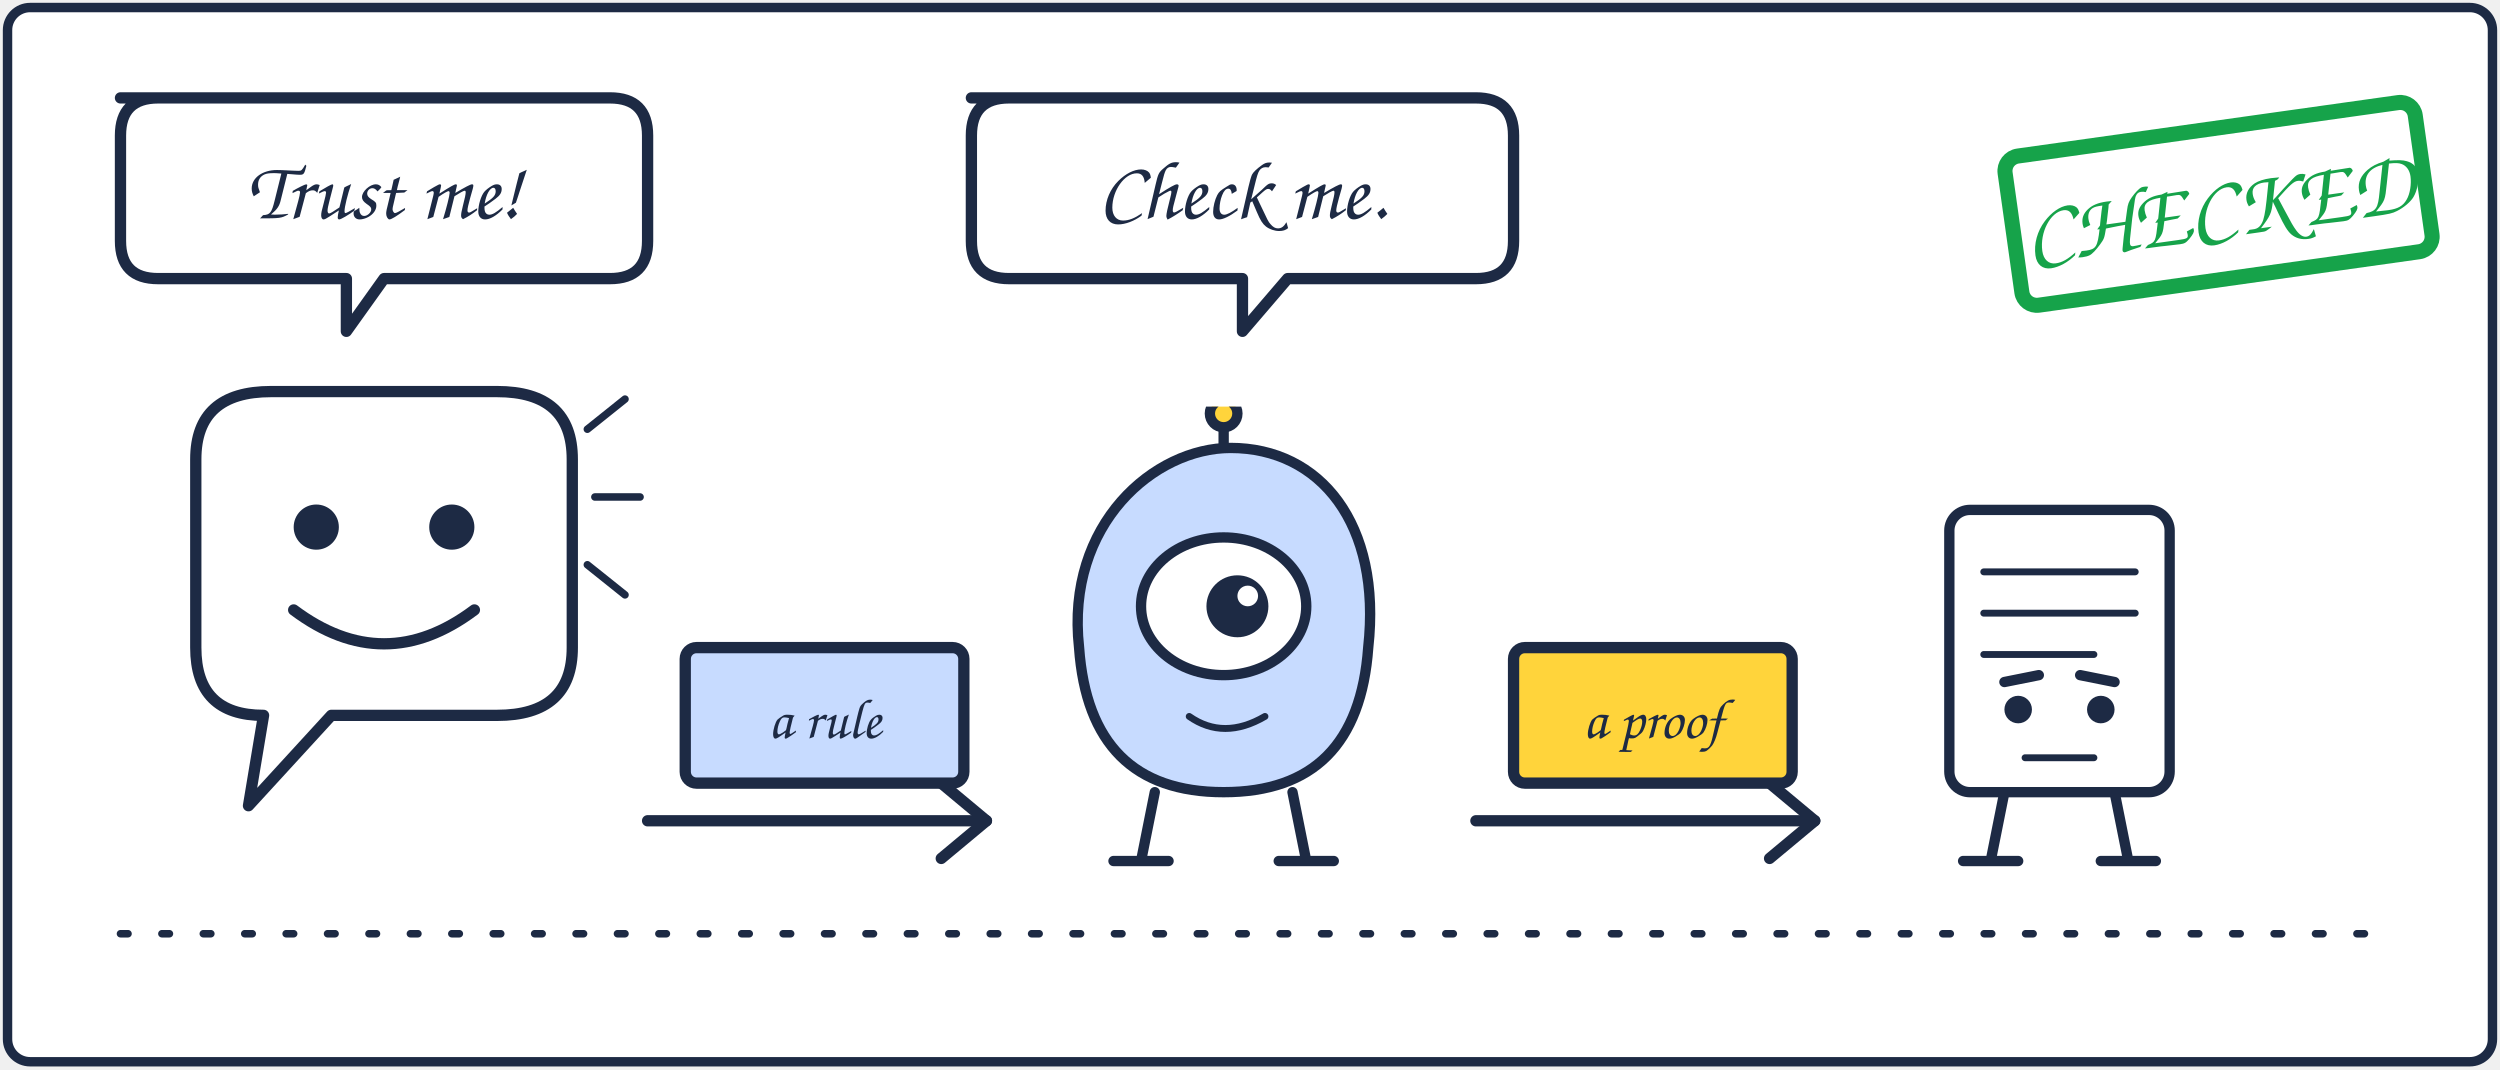
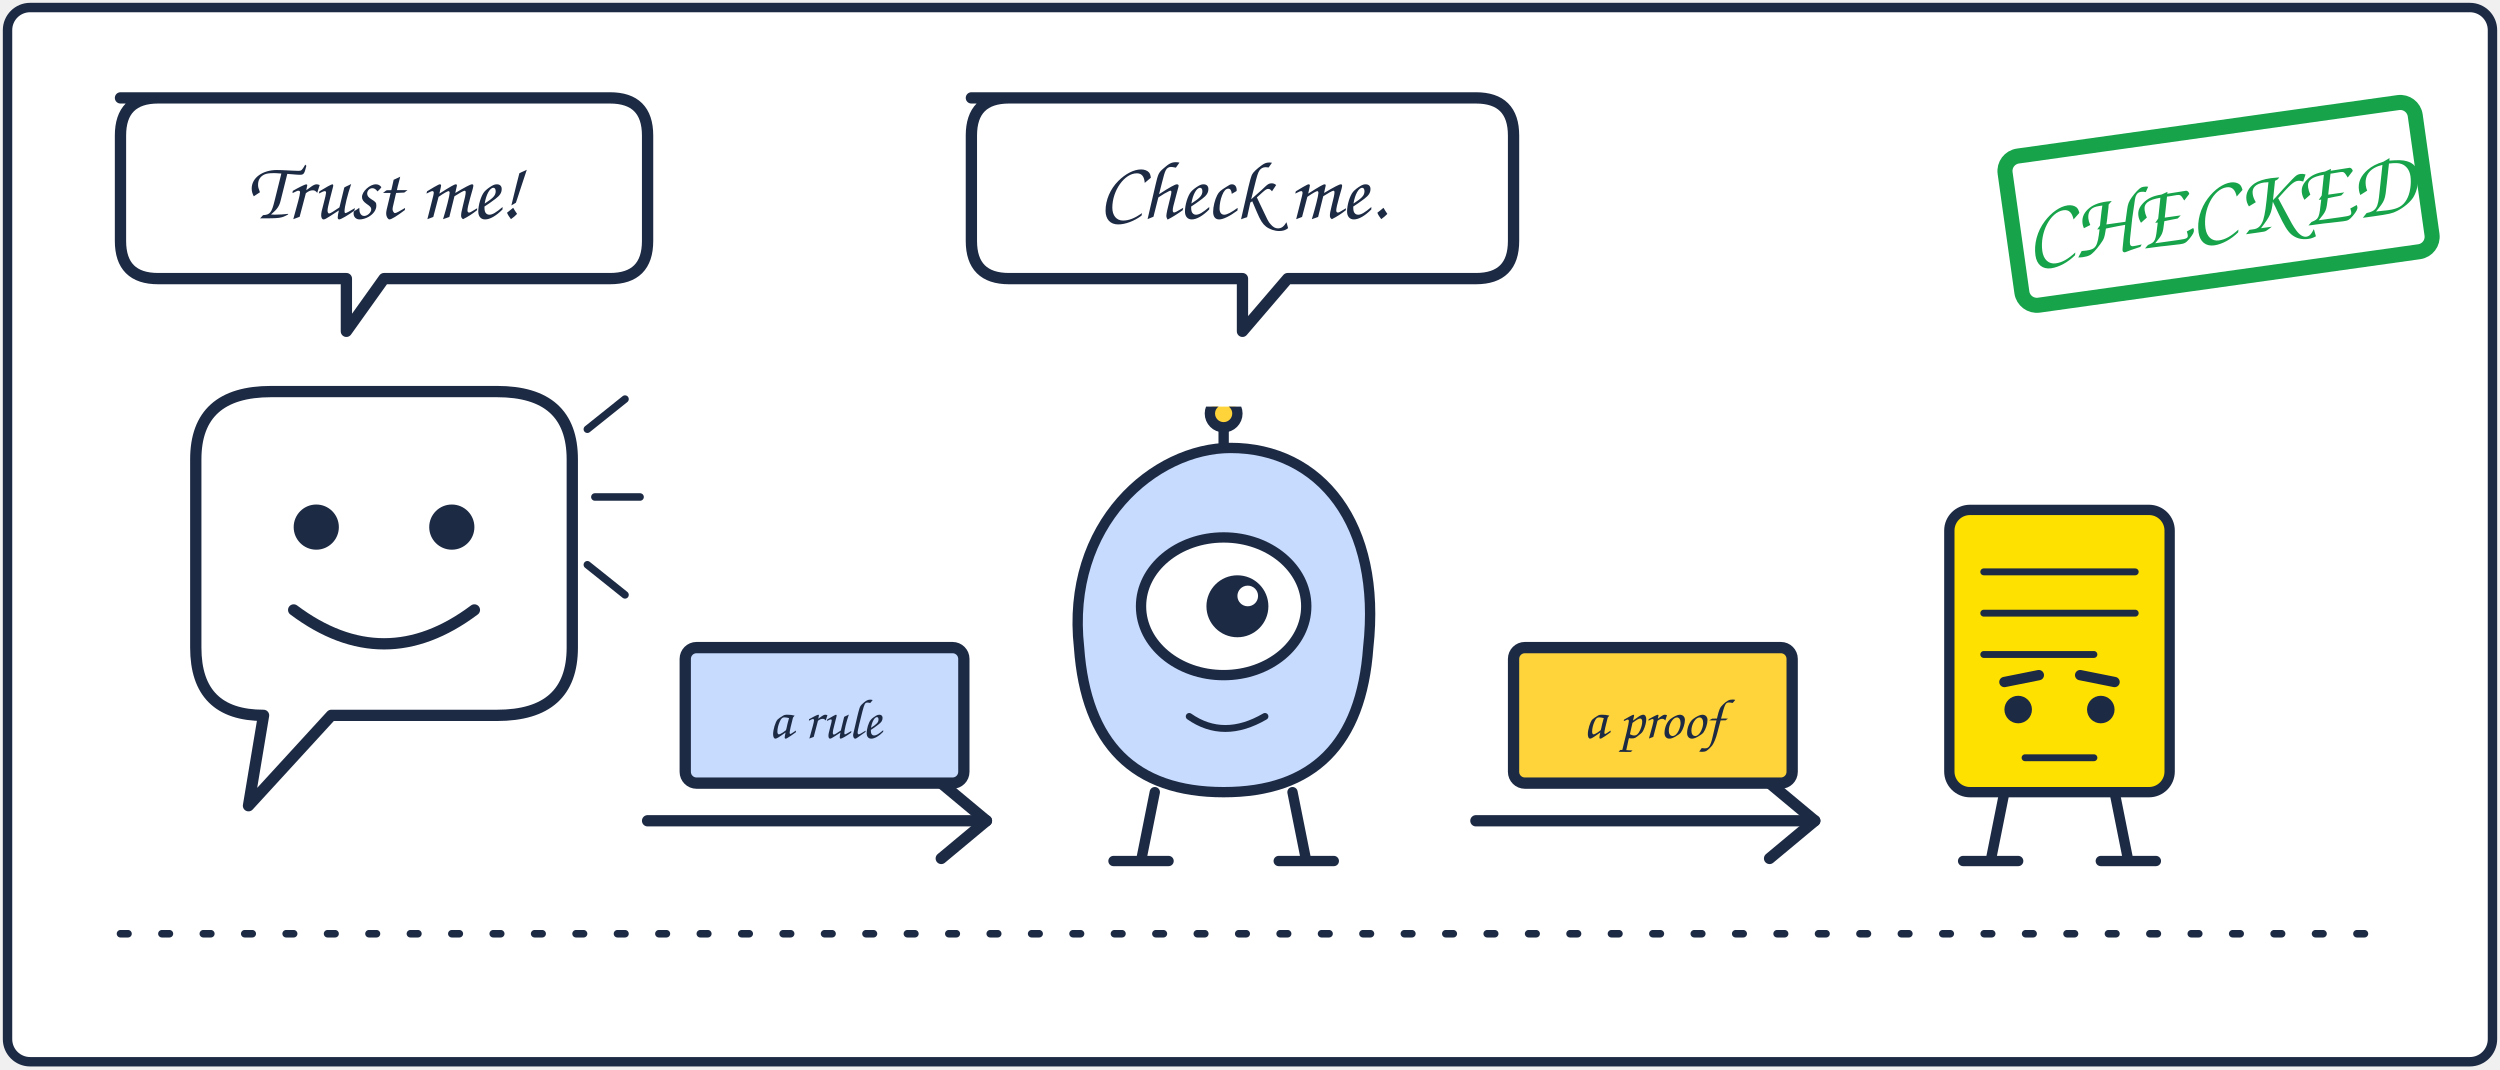
<svg xmlns="http://www.w3.org/2000/svg" viewBox="-12 -12 664 284" width="664" height="284" role="img">
  <style>
  .ln { fill: none; stroke: #1d2a44; stroke-width: 3; stroke-linecap: round; stroke-linejoin: round; }
  .thin { stroke-width: 2; }
  .inkf { fill: #1d2a44; }
  .paperf { fill: #ffffff; stroke: #1d2a44; stroke-width: 3; stroke-linejoin: round; }
  .skyf { fill: #c7dbff; stroke: #1d2a44; stroke-width: 3; stroke-linejoin: round; }
  .hif { fill: #ffd43b; stroke: #1d2a44; stroke-width: 3; stroke-linejoin: round; }
  .okl { fill: none; stroke: #16a34a; stroke-width: 4; stroke-linejoin: round; }
  .nol { fill: none; stroke: #dc2626; stroke-width: 4; stroke-linejoin: round; }
  .hand { font-family: "Patrick Hand", "Comic Neue", "Comic Sans MS", "Chalkboard SE", cursive; fill: #1d2a44; }
  .handok { font-family: "Patrick Hand", "Comic Neue", "Comic Sans MS", "Chalkboard SE", cursive; fill: #16a34a; }
  .handno { font-family: "Patrick Hand", "Comic Neue", "Comic Sans MS", "Chalkboard SE", cursive; fill: #dc2626; }
  .mono { font-family: "JetBrains Mono", Menlo, Consolas, monospace; fill: #1d2a44; }
</style>
  <defs>
    <symbol id="mind" viewBox="0 0 120 140">
      <path class="skyf" d="M18 70 C14 34 40 12 62 12 C88 12 106 34 102 70 C100 98 86 112 60 112 C34 112 20 98 18 70 Z" />
      <ellipse class="paperf" cx="60" cy="58" rx="24" ry="20" />
      <g class="blink">
        <circle class="inkf" cx="64" cy="58" r="9" />
        <circle fill="#ffffff" cx="67" cy="55" r="3" />
      </g>
      <path class="ln thin" d="M50 90 Q60 97 72 90" />
      <path class="ln" d="M40 112 L36 132 M80 112 L84 132 M28 132 L44 132 M76 132 L92 132" />
      <path class="ln" d="M60 12 L60 2" />
      <circle class="hif" cx="60" cy="2" r="4" />
    </symbol>
    <symbol id="checker" viewBox="0 0 120 140">
-       <rect class="paperf" x="28" y="30" width="64" height="82" rx="6" />
+       <rect fill="#ffe100" stroke="#1d2a44" stroke-width="3" stroke-linejoin="round" x="28" y="30" width="64" height="82" rx="6" />
      <path class="ln thin" d="M38 48 L82 48 M38 60 L82 60 M38 72 L70 72" />
      <circle class="paperf" cx="48" cy="20" r="0" />
      <circle class="inkf" cx="50" cy="40" r="0" />
      <path class="ln" d="M44 112 L40 132 M76 112 L80 132 M32 132 L48 132 M72 132 L88 132" />
      <circle class="inkf" cx="48" cy="88" r="4" />
      <circle class="inkf" cx="72" cy="88" r="4" />
      <path class="ln thin" d="M50 102 L70 102" />
      <path class="ln" d="M44 80 L54 78 M66 78 L76 80" />
    </symbol>
    <symbol id="chatty" viewBox="0 0 140 140">
      <path class="paperf" d="M20 30 Q20 12 40 12 L100 12 Q120 12 120 30 L120 80 Q120 98 100 98 L56 98 L34 122 L38 98 Q20 98 20 80 Z" />
      <circle class="inkf" cx="52" cy="48" r="6" />
      <circle class="inkf" cx="88" cy="48" r="6" />
      <path class="ln" d="M46 70 Q70 88 94 70" />
      <path class="ln thin" d="M124 22 L134 14 M126 40 L138 40 M124 58 L134 66" />
    </symbol>
  </defs>
  <rect x="-10" y="-10" width="660" height="280" rx="6" fill="#ffffff" stroke="#1d2a44" stroke-width="2.5" />
  <path class="ln thin" d="M20 236 L620 236" stroke-dasharray="2 9" />
  <use href="#chatty" x="20" y="80" width="140" height="140" />
  <path class="paperf" d="M20 14 L150 14 Q160 14 160 24 L160 52 Q160 62 150 62 L90 62 L80 76 L80 62 L30 62 Q20 62 20 52 L20 24 Q20 14 30 14 Z" />
  <text class="hand" x="90" y="46" font-size="22" text-anchor="middle">Trust me!</text>
  <path class="ln" d="M160 206 L250 206" />
  <path class="ln" d="M238 196 L250 206 L238 216" />
  <rect class="skyf" x="170" y="160" width="74" height="36" rx="3" />
  <text class="hand" x="207" y="184" font-size="15" text-anchor="middle">a rule</text>
  <use href="#mind" x="258" y="96" width="110" height="128" />
  <path class="paperf" d="M246 14 L380 14 Q390 14 390 24 L390 52 Q390 62 380 62 L330 62 L318 76 L318 62 L256 62 Q246 62 246 52 L246 24 Q246 14 256 14 Z" />
  <text class="hand" x="318" y="46" font-size="22" text-anchor="middle">Check me.</text>
  <path class="ln" d="M380 206 L470 206" />
  <path class="ln" d="M458 196 L470 206 L458 216" />
  <rect class="hif" x="390" y="160" width="74" height="36" rx="3" />
  <text class="hand" x="427" y="184" font-size="15" text-anchor="middle">a proof</text>
  <use href="#checker" x="480" y="96" width="110" height="128" />
  <g transform="translate(520 30) rotate(-8)">
    <rect class="okl" x="0" y="0" width="110" height="40" rx="4" />
    <text class="handok" x="55" y="29" font-size="24" text-anchor="middle">CHECKED</text>
  </g>
</svg>
